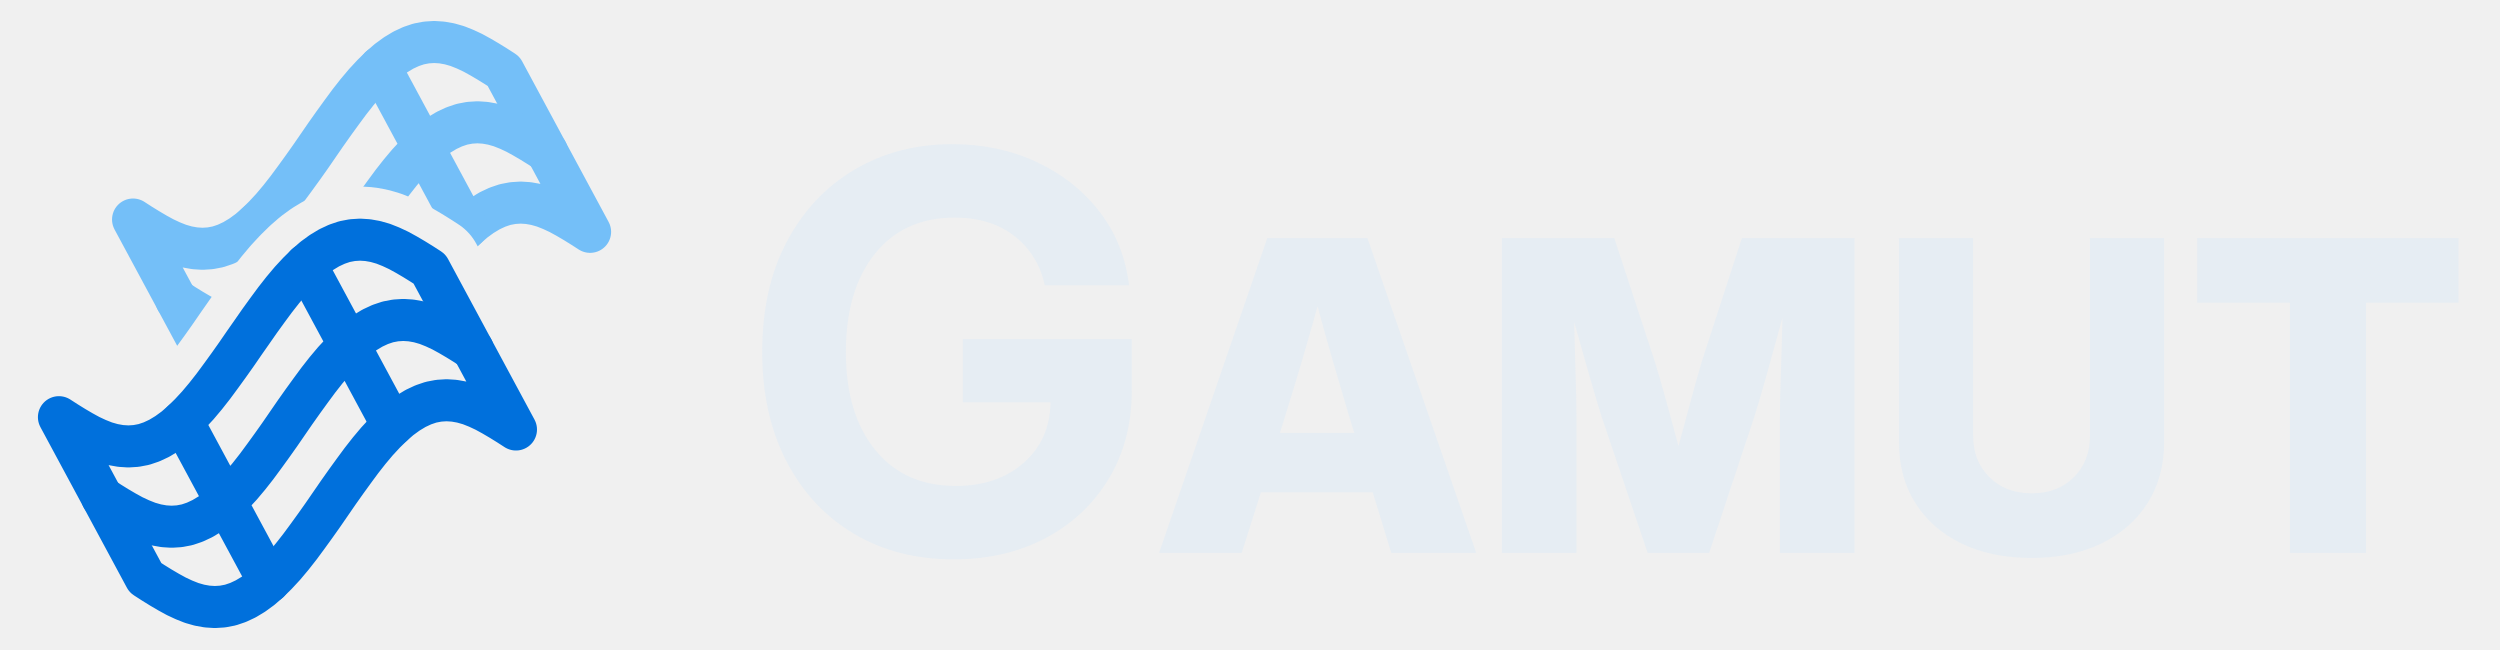
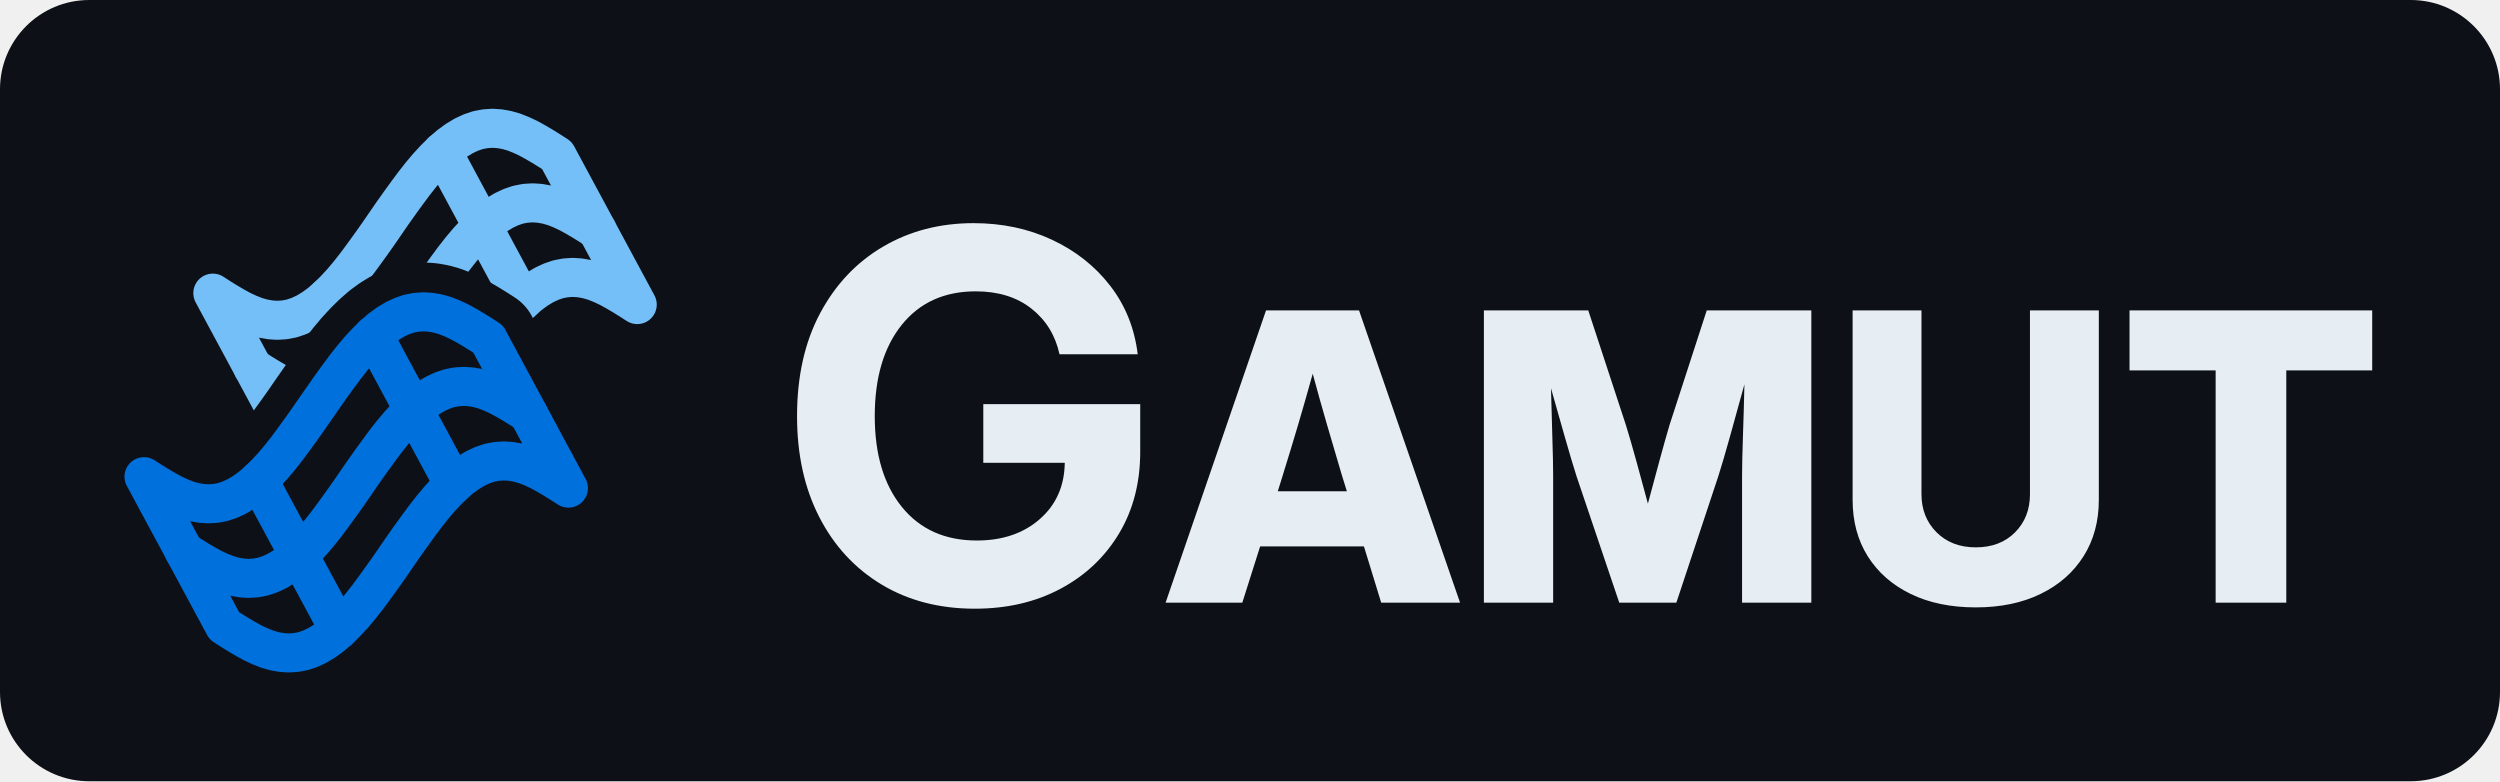
- <svg xmlns="http://www.w3.org/2000/svg" viewBox="0 0 208 54" width="208" height="54" role="img" aria-labelledby="gamut-logo">
+ <svg xmlns="http://www.w3.org/2000/svg" viewBox="-8 -8 224 70" width="224" height="70" role="img" aria-labelledby="gamut-logo">
+   <rect x="-8" y="-8" width="224" height="70" rx="8" fill="#0D1117" />
  <g transform="scale(1.0278) translate(4.769 33.769)" fill="none" stroke-width="3.4" stroke-linecap="round" stroke-linejoin="round">
    <mask id="gamut-logo-clear" maskUnits="userSpaceOnUse" x="-50" y="-50" width="150" height="150">
      <rect x="-50" y="-50" width="150" height="150" fill="white" />
      <path d="M0.00 0.00L0.62 0.40L1.25 0.79L1.88 1.16L2.50 1.50L3.12 1.79L3.75 2.04L4.38 2.22L5.00 2.33L5.62 2.37L6.25 2.33L6.88 2.21L7.50 2.00L8.12 1.71L8.75 1.33L9.38 0.87L10.00 0.33L10.62 -0.28L11.25 -0.96L11.88 -1.71L12.50 -2.50L13.12 -3.34L13.75 -4.21L14.38 -5.10L15.00 -6.00L15.63 -6.90L16.25 -7.79L16.88 -8.66L17.50 -9.50L18.12 -10.29L18.75 -11.04L19.38 -11.72L20.00 -12.33L20.62 -12.87L21.25 -13.33L21.88 -13.71L22.50 -14.00L23.12 -14.21L23.75 -14.33L24.38 -14.37L25.00 -14.33L25.62 -14.22L26.25 -14.04L26.88 -13.79L27.50 -13.50L28.12 -13.16L28.75 -12.79L29.38 -12.40L30.00 -12.00L37.00 1.00L36.38 0.60L35.75 0.21L35.12 -0.16L34.50 -0.50L33.88 -0.79L33.25 -1.04L32.62 -1.22L32.00 -1.33L31.38 -1.37L30.75 -1.33L30.12 -1.21L29.50 -1.00L28.88 -0.71L28.25 -0.33L27.62 0.13L27.00 0.67L26.38 1.28L25.75 1.96L25.12 2.71L24.50 3.50L23.88 4.34L23.25 5.21L22.62 6.10L22.00 7.00L21.38 7.90L20.75 8.79L20.12 9.66L19.50 10.50L18.88 11.29L18.25 12.04L17.62 12.72L17.00 13.33L16.38 13.87L15.75 14.33L15.12 14.71L14.50 15.00L13.88 15.21L13.25 15.33L12.62 15.37L12.00 15.33L11.38 15.22L10.75 15.04L10.12 14.79L9.50 14.50L8.88 14.16L8.25 13.79L7.62 13.40L7.00 13.00Z" fill="black" stroke="black" stroke-width="8.6" />
    </mask>
    <g mask="url(#gamut-logo-clear)" stroke="#74BFF8">
      <path d="M6.00 -16.00L6.62 -15.60L7.25 -15.21L7.88 -14.84L8.50 -14.50L9.12 -14.21L9.75 -13.96L10.38 -13.78L11.00 -13.67L11.62 -13.63L12.25 -13.67L12.88 -13.79L13.50 -14.00L14.12 -14.29L14.75 -14.67L15.38 -15.13L16.00 -15.67L16.62 -16.28L17.25 -16.96L17.88 -17.71L18.50 -18.50L19.12 -19.34L19.75 -20.21L20.38 -21.10L21.00 -22.00L21.62 -22.90L22.25 -23.79L22.88 -24.66L23.50 -25.50L24.12 -26.29L24.75 -27.04L25.38 -27.72L26.00 -28.33L26.62 -28.87L27.25 -29.33L27.88 -29.71L28.50 -30.00L29.12 -30.21L29.75 -30.33L30.38 -30.37L31.00 -30.33L31.62 -30.22L32.25 -30.04L32.88 -29.79L33.50 -29.50L34.12 -29.16L34.75 -28.79L35.38 -28.40L36.00 -28.00L43.00 -15.00L42.38 -15.40L41.75 -15.79L41.12 -16.16L40.50 -16.50L39.88 -16.79L39.25 -17.04L38.62 -17.22L38.00 -17.33L37.38 -17.37L36.75 -17.33L36.12 -17.21L35.50 -17.00L34.88 -16.71L34.25 -16.33L33.62 -15.87L33.00 -15.33L32.38 -14.72L31.75 -14.04L31.12 -13.29L30.50 -12.50L29.88 -11.66L29.25 -10.79L28.62 -9.90L28.00 -9.00L27.38 -8.10L26.75 -7.21L26.12 -6.34L25.50 -5.50L24.88 -4.71L24.25 -3.96L23.62 -3.28L23.00 -2.67L22.38 -2.13L21.75 -1.67L21.12 -1.29L20.50 -1.00L19.88 -0.79L19.25 -0.67L18.62 -0.63L18.00 -0.67L17.38 -0.78L16.75 -0.96L16.12 -1.21L15.50 -1.50L14.88 -1.84L14.25 -2.21L13.62 -2.60L13.00 -3.00Z" />
      <path d="M16.00 -15.67L23.00 -2.67 M26.00 -28.33L33.00 -15.33 M9.50 -9.50L10.12 -9.10L10.75 -8.71L11.38 -8.34L12.00 -8.00L12.62 -7.71L13.25 -7.46L13.88 -7.28L14.50 -7.17L15.12 -7.13L15.75 -7.17L16.38 -7.29L17.00 -7.50L17.62 -7.79L18.25 -8.17L18.88 -8.63L19.50 -9.17L20.12 -9.78L20.75 -10.46L21.38 -11.21L22.00 -12.00L22.62 -12.84L23.25 -13.71L23.88 -14.60L24.50 -15.50L25.12 -16.40L25.75 -17.29L26.38 -18.16L27.00 -19.00L27.62 -19.79L28.25 -20.54L28.88 -21.22L29.50 -21.83L30.12 -22.37L30.75 -22.83L31.38 -23.21L32.00 -23.50L32.62 -23.71L33.25 -23.83L33.88 -23.87L34.50 -23.83L35.12 -23.72L35.75 -23.54L36.38 -23.29L37.00 -23.00L37.62 -22.66L38.25 -22.29L38.88 -21.90L39.50 -21.50" />
    </g>
    <g stroke="#0070DC">
      <path d="M0.00 0.00L0.62 0.40L1.25 0.79L1.88 1.16L2.50 1.50L3.12 1.79L3.75 2.04L4.38 2.22L5.00 2.33L5.62 2.37L6.25 2.33L6.88 2.21L7.50 2.00L8.12 1.71L8.75 1.33L9.38 0.87L10.00 0.33L10.62 -0.28L11.25 -0.96L11.88 -1.71L12.50 -2.50L13.12 -3.34L13.75 -4.21L14.38 -5.10L15.00 -6.00L15.63 -6.90L16.25 -7.79L16.88 -8.66L17.50 -9.50L18.12 -10.29L18.75 -11.04L19.38 -11.72L20.00 -12.33L20.62 -12.87L21.25 -13.33L21.88 -13.71L22.50 -14.00L23.12 -14.21L23.75 -14.33L24.38 -14.37L25.00 -14.33L25.62 -14.22L26.25 -14.04L26.88 -13.79L27.50 -13.50L28.12 -13.16L28.75 -12.79L29.38 -12.40L30.00 -12.00L37.00 1.00L36.38 0.60L35.75 0.21L35.12 -0.16L34.50 -0.50L33.88 -0.79L33.25 -1.04L32.62 -1.22L32.00 -1.33L31.38 -1.37L30.75 -1.33L30.12 -1.21L29.50 -1.00L28.88 -0.71L28.25 -0.33L27.62 0.13L27.00 0.67L26.38 1.28L25.75 1.96L25.12 2.71L24.50 3.50L23.88 4.34L23.25 5.21L22.62 6.10L22.00 7.00L21.38 7.90L20.75 8.79L20.12 9.66L19.50 10.50L18.88 11.29L18.25 12.04L17.62 12.72L17.00 13.33L16.38 13.87L15.75 14.33L15.12 14.71L14.50 15.00L13.88 15.21L13.25 15.33L12.62 15.37L12.00 15.33L11.38 15.22L10.75 15.04L10.12 14.79L9.50 14.50L8.88 14.16L8.25 13.79L7.62 13.40L7.00 13.00Z" />
      <path d="M10.00 0.33L17.00 13.33 M20.00 -12.33L27.00 0.67 M3.50 6.50L4.12 6.90L4.75 7.29L5.38 7.66L6.00 8.00L6.62 8.29L7.25 8.54L7.88 8.72L8.50 8.83L9.12 8.87L9.75 8.83L10.38 8.71L11.00 8.50L11.62 8.21L12.25 7.83L12.88 7.37L13.50 6.83L14.12 6.22L14.75 5.54L15.38 4.79L16.00 4.00L16.62 3.16L17.25 2.29L17.88 1.40L18.50 0.50L19.12 -0.40L19.75 -1.29L20.38 -2.16L21.00 -3.00L21.62 -3.79L22.25 -4.54L22.88 -5.22L23.50 -5.83L24.12 -6.37L24.75 -6.83L25.38 -7.21L26.00 -7.50L26.62 -7.71L27.25 -7.83L27.88 -7.87L28.50 -7.83L29.12 -7.72L29.75 -7.54L30.38 -7.29L31.00 -7.00L31.62 -6.66L32.25 -6.29L32.88 -5.90L33.50 -5.50" />
    </g>
  </g>
  <path fill="#E6EDF3" d="M79.34 46.539Q74.601 46.539 71.007 44.383Q67.413 42.227 65.414 38.341Q63.415 34.455 63.415 29.289Q63.415 23.943 65.481 20.069Q67.548 16.194 71.13 14.094Q74.713 11.994 79.228 11.994Q83.068 11.994 86.247 13.477Q89.425 14.959 91.469 17.598Q93.513 20.237 93.939 23.741H86.932Q86.37 21.181 84.405 19.642Q82.439 18.104 79.43 18.104Q75.207 18.104 72.792 21.113Q70.378 24.123 70.378 29.289Q70.378 34.433 72.815 37.431Q75.252 40.43 79.52 40.43Q82.979 40.43 85.168 38.509Q87.358 36.589 87.403 33.467H80.104V28.211H94.164V32.479Q94.164 36.634 92.266 39.801Q90.368 42.968 87.021 44.753Q83.675 46.539 79.34 46.539Z M96.437 46.0 105.437 19.809H113.769L122.821 46.0H115.755L114.208 40.955H104.909L103.31 46.0ZM106.491 36.016H112.679L112.204 34.486Q111.554 32.289 110.912 30.092Q110.271 27.895 109.62 25.486Q108.952 27.895 108.302 30.092Q107.651 32.289 106.966 34.486ZM124.957 46.0V19.809H134.308L137.683 30.092Q138.07 31.34 138.615 33.309Q139.16 35.277 139.652 37.123Q140.144 35.277 140.68 33.309Q141.216 31.34 141.586 30.092L144.925 19.809H154.295V46.0H148.089V34.662Q148.089 33.326 148.169 31.05Q148.248 28.773 148.3 26.436Q147.65 28.809 147.017 31.076Q146.384 33.344 145.963 34.662L142.201 46.0H137.086L133.254 34.662Q132.849 33.396 132.234 31.243Q131.619 29.09 130.968 26.787Q131.021 29.037 131.091 31.208Q131.162 33.379 131.162 34.662V46.0ZM169.033 46.422Q165.676 46.422 163.198 45.218Q160.719 44.014 159.357 41.852Q157.994 39.689 157.994 36.789V19.809H164.164V36.279Q164.164 38.336 165.509 39.689Q166.854 41.043 169.033 41.043Q171.213 41.043 172.549 39.698Q173.885 38.354 173.885 36.279V19.809H180.055V36.789Q180.055 39.672 178.684 41.843Q177.313 44.014 174.834 45.218Q172.356 46.422 169.033 46.422ZM182.806 25.188V19.809H204.55V25.188H196.851V46.0H190.522V25.188Z" />
</svg>
